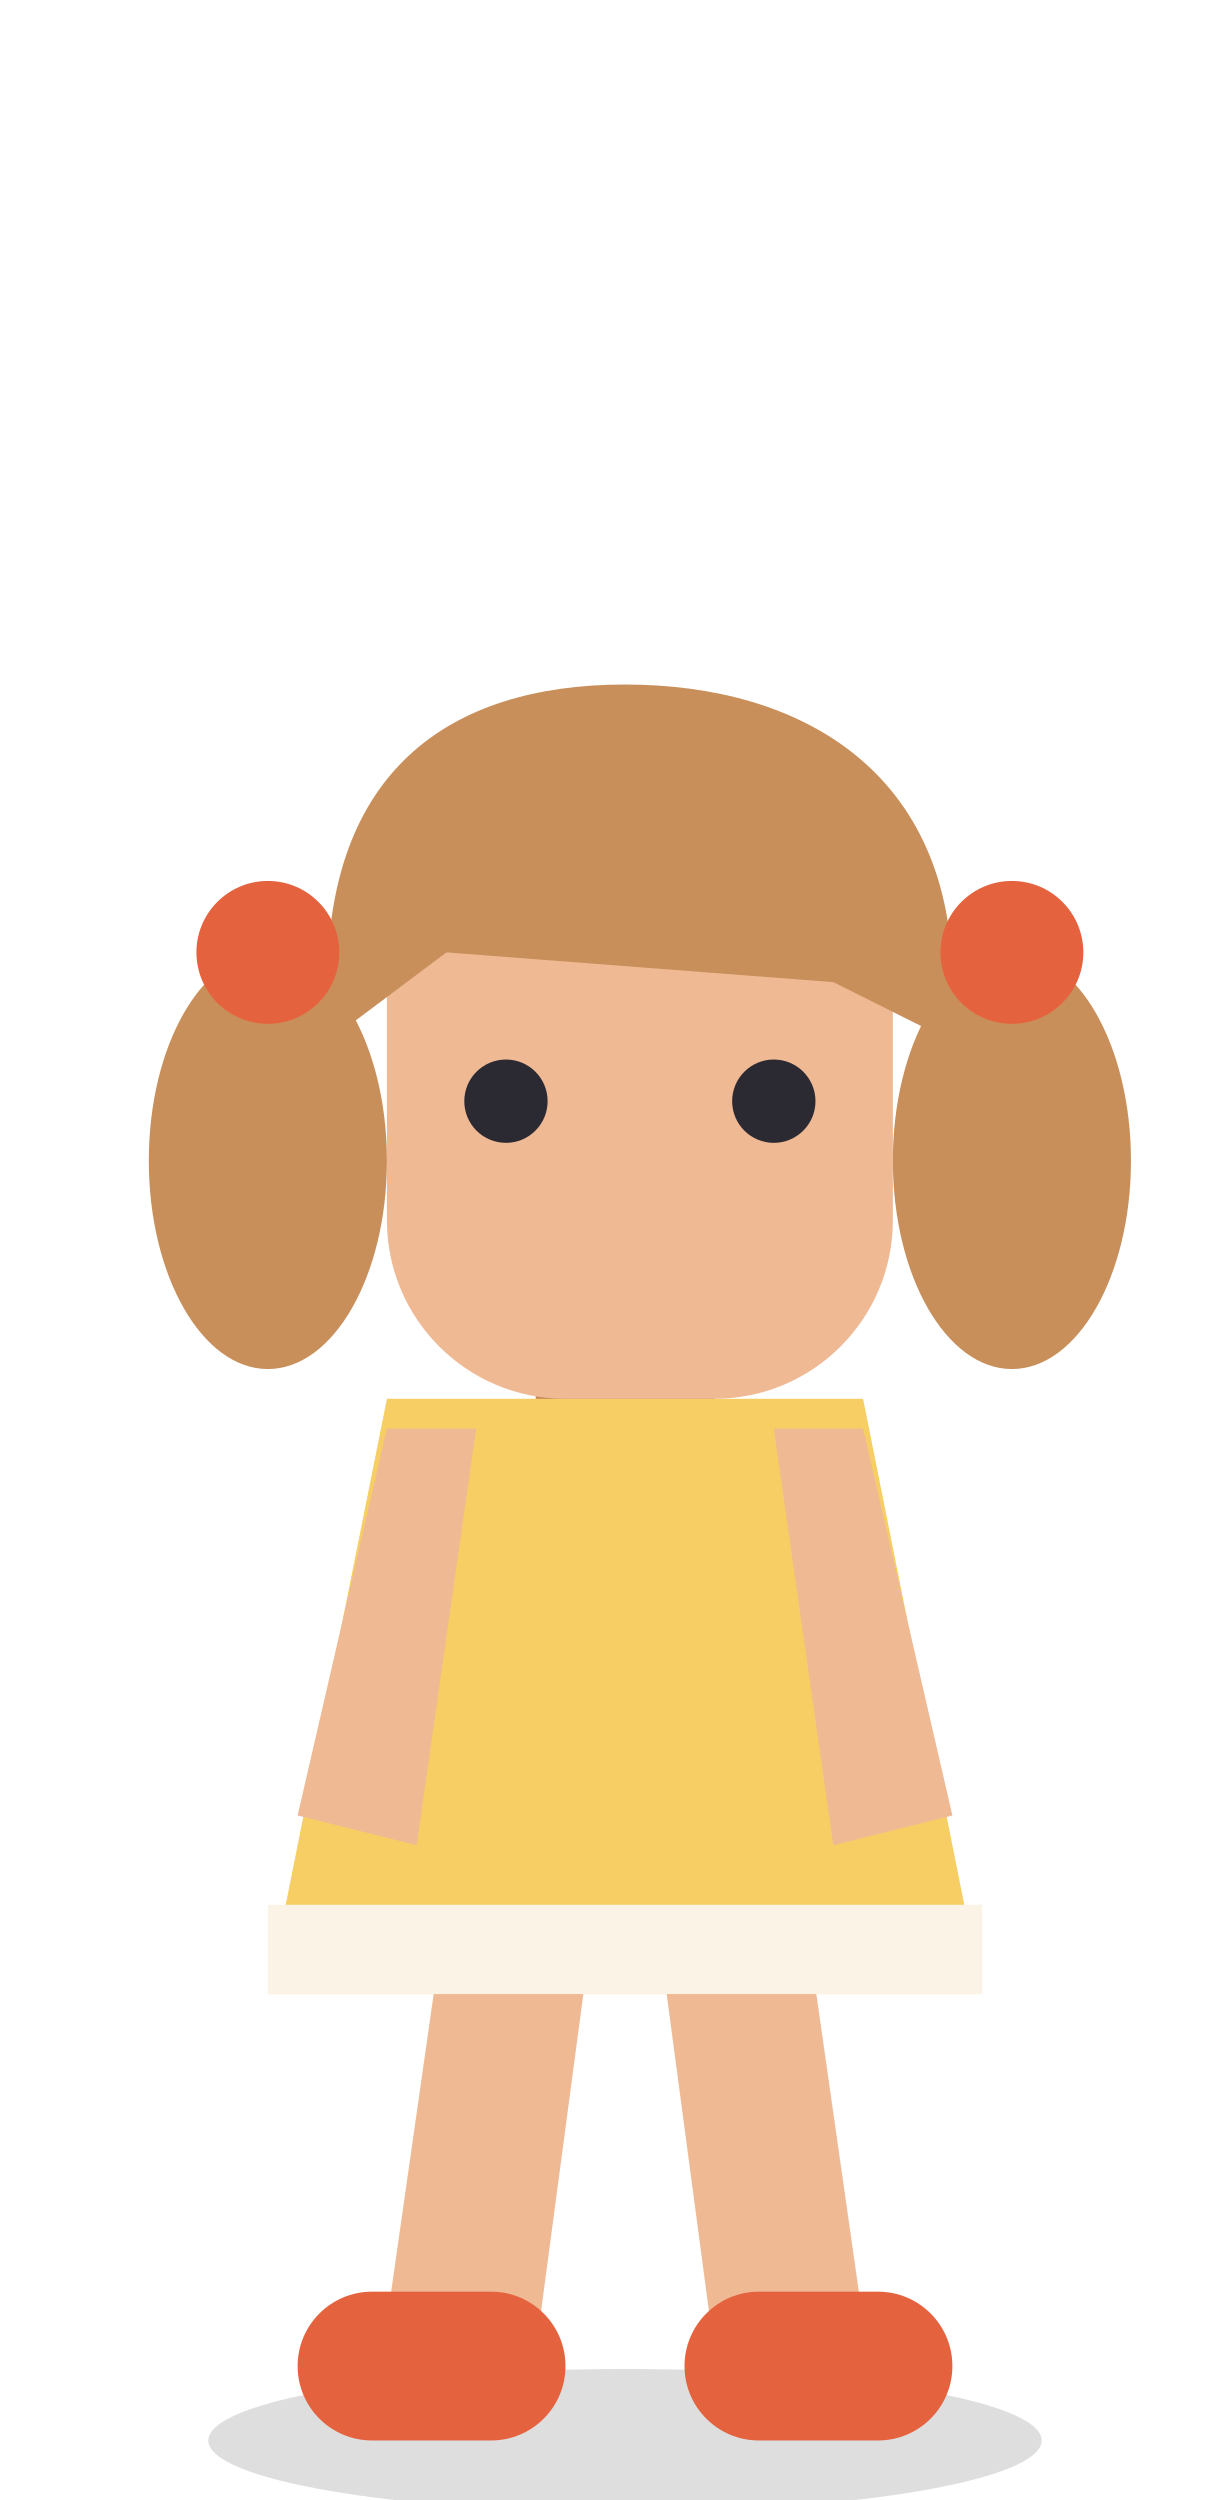
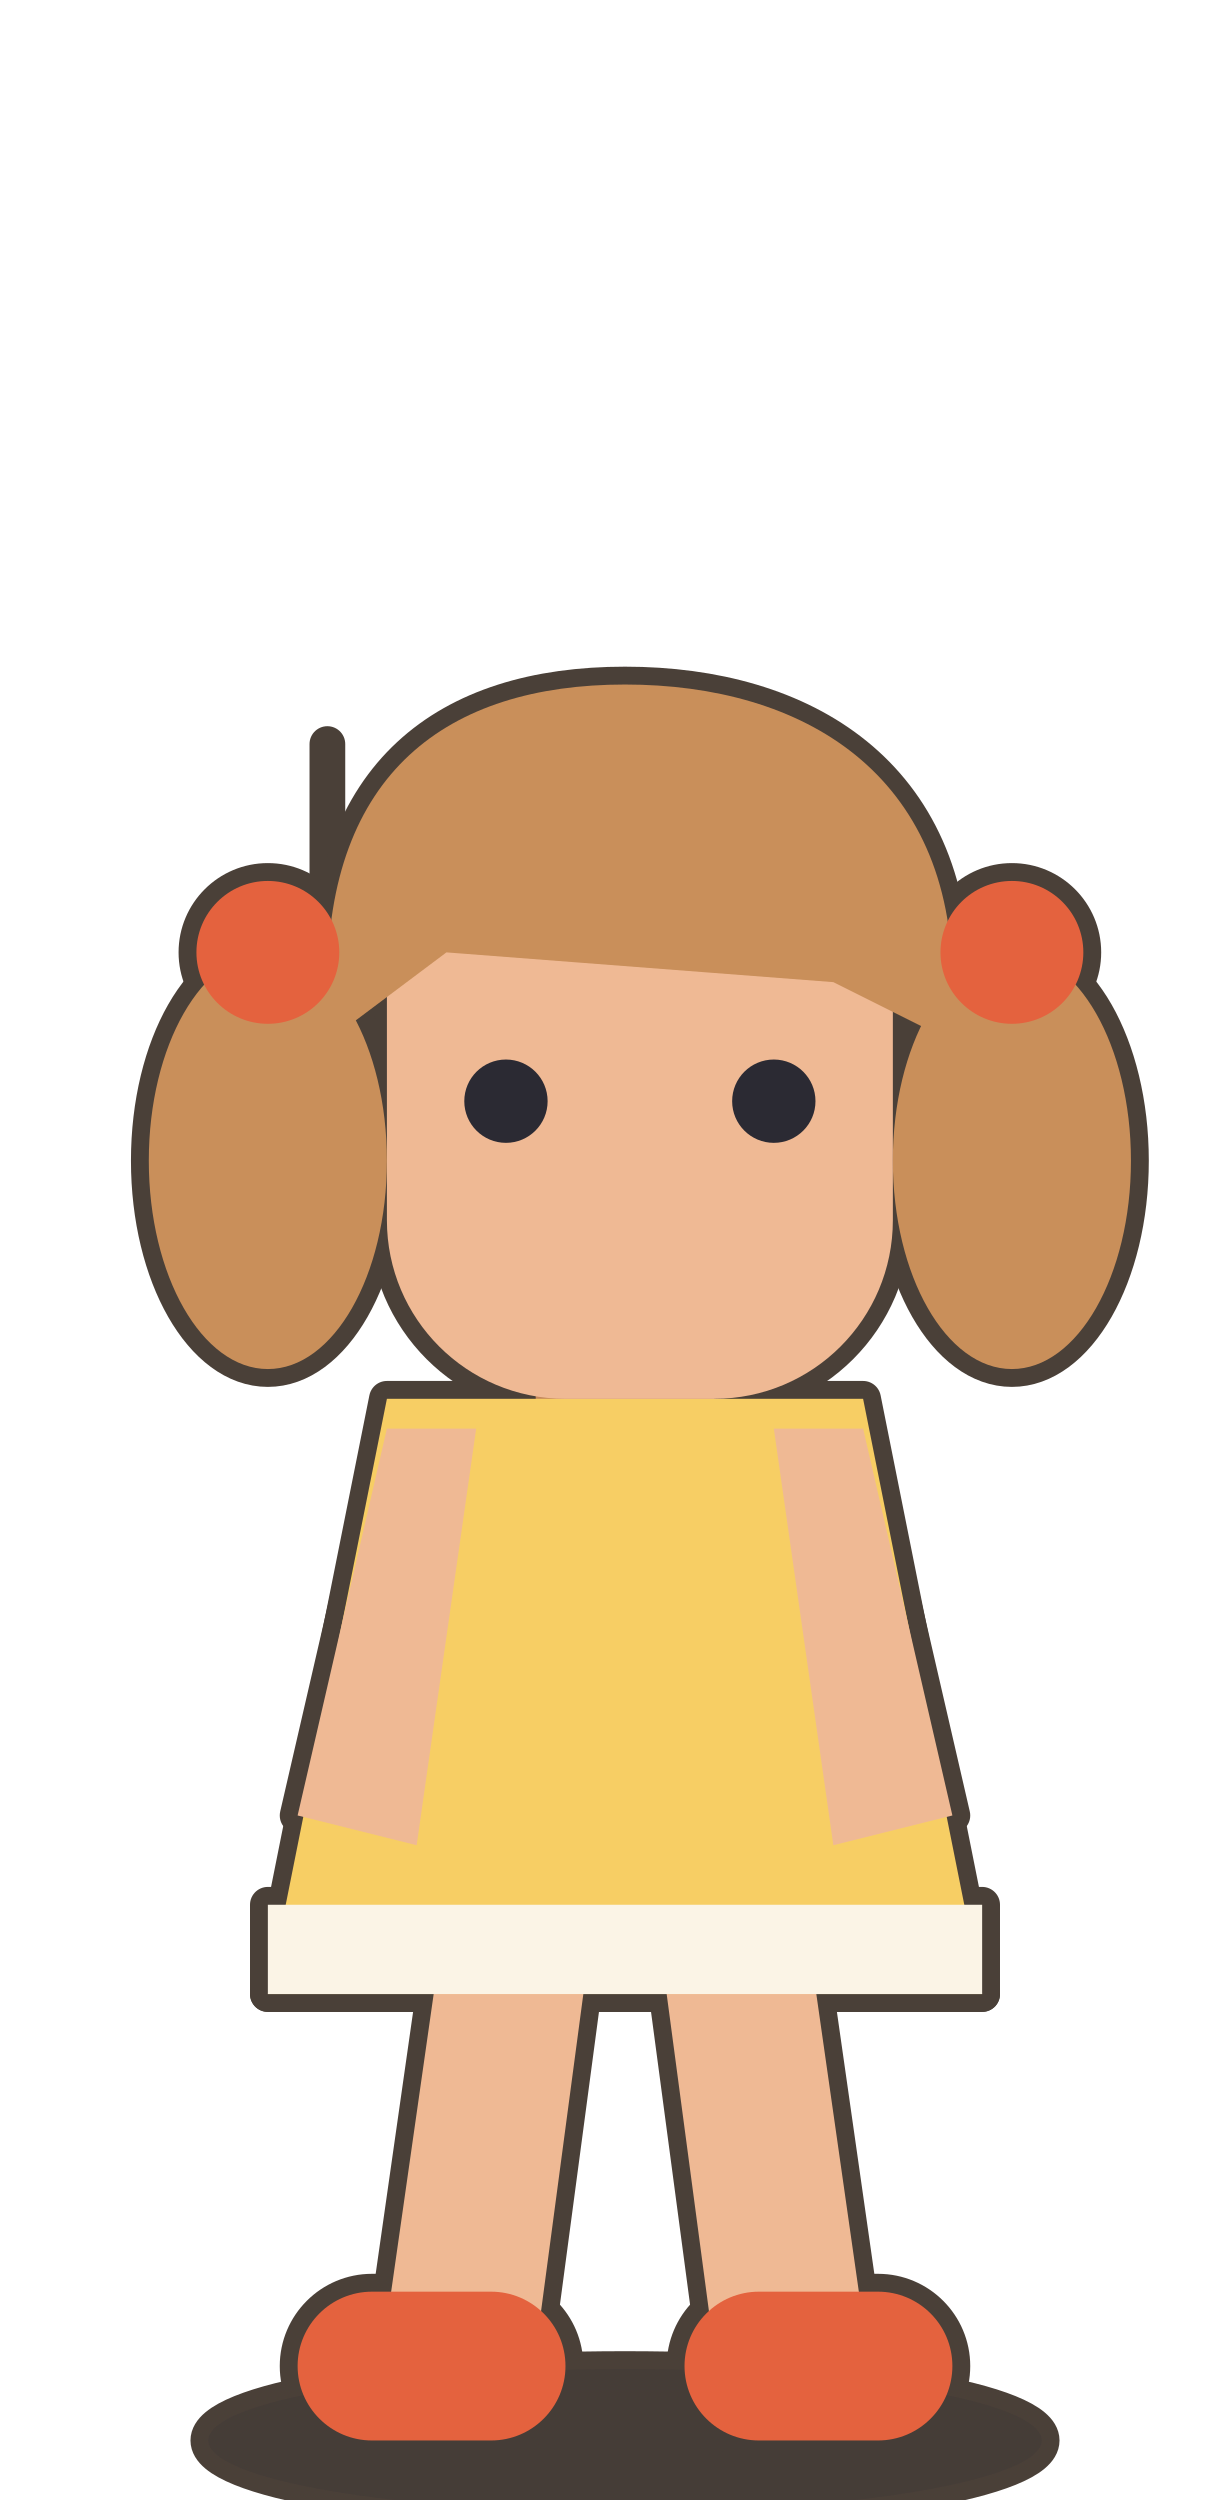
<svg xmlns="http://www.w3.org/2000/svg" width="123" height="252" viewBox="1 0 41 84">
+   <g id="paperscrape-outline" fill="#4a4038" stroke="#4a4038" stroke-width="1.2" stroke-linejoin="round" stroke-linecap="round">
+     <ellipse cx="22" cy="82" rx="14" ry="2.4" />
+     <polygon points="16,64 21,64 19,79 14,78" />
+     <polygon points="23,64 28,64 30,78 25,79" />
+     <rect x="11" y="77" width="9" height="5" rx="2.5" />
+     <rect x="24" y="77" width="9" height="5" rx="2.5" />
+     <g transform="translate(0 1) scale(1 1)">
+       <rect x="19" y="44" width="6" height="4" />
+       <polygon points="14,46 30,46 34,66 10,66" />
+       <polygon points="10,63 34,63 34,66 10,66" />
+       <polygon points="14,47 17,47 15,61 11,60" />
+       <polygon points="27,47 30,47 33,60 29,61" />
+       <rect x="14" y="26" width="17" height="20" rx="6" />
+       <path d="M12 24 C12 40 12 40 12 40 L12 24 Z" />
+       <path d="M12 32 C12 25 16 22 22 22 C28 22 33 25 33 32 L33 34 L29 32 L16 31 L12 34 Z" />
+       <ellipse cx="10" cy="38" rx="4" ry="7" />
+       <ellipse cx="35" cy="38" rx="4" ry="7" />
+       <circle cx="10" cy="31" r="2.4" />
+       <circle cx="35" cy="31" r="2.4" />
+       <circle cx="18" cy="36" r="1.4" />
+       <circle cx="27" cy="36" r="1.4" />
+     </g>
+   </g>
  <ellipse cx="22" cy="82" rx="14" ry="2.4" fill="#2B2A33" opacity="0.16" />
  <polygon points="16,64 21,64 19,79 14,78" fill="#EFB994" />
  <polygon points="23,64 28,64 30,78 25,79" fill="#EFB994" />
  <rect x="11" y="77" width="9" height="5" rx="2.5" fill="#E4623E" />
  <rect x="24" y="77" width="9" height="5" rx="2.5" fill="#E4623E" />
  <g transform="translate(0 1) scale(1 1)">
    <rect x="19" y="44" width="6" height="4" fill="#C4885B" />
    <polygon points="14,46 30,46 34,66 10,66" fill="#F7CE64" />
    <polygon points="10,63 34,63 34,66 10,66" fill="#FBF4E6" />
    <polygon points="14,47 17,47 15,61 11,60" fill="#EFB994" />
    <polygon points="27,47 30,47 33,60 29,61" fill="#EFB994" />
    <rect x="14" y="26" width="17" height="20" rx="6" fill="#EFB994" />
    <path d="M12 24 C12 40 12 40 12 40 L12 24 Z" fill="#C98F5A" />
    <path d="M12 32 C12 25 16 22 22 22 C28 22 33 25 33 32 L33 34 L29 32 L16 31 L12 34 Z" fill="#C98F5A" />
    <ellipse cx="10" cy="38" rx="4" ry="7" fill="#C98F5A" />
    <ellipse cx="35" cy="38" rx="4" ry="7" fill="#C98F5A" />
    <circle cx="10" cy="31" r="2.4" fill="#E4623E" />
    <circle cx="35" cy="31" r="2.4" fill="#E4623E" />
    <circle cx="18" cy="36" r="1.4" fill="#2B2A33" />
    <circle cx="27" cy="36" r="1.4" fill="#2B2A33" />
  </g>
</svg>
